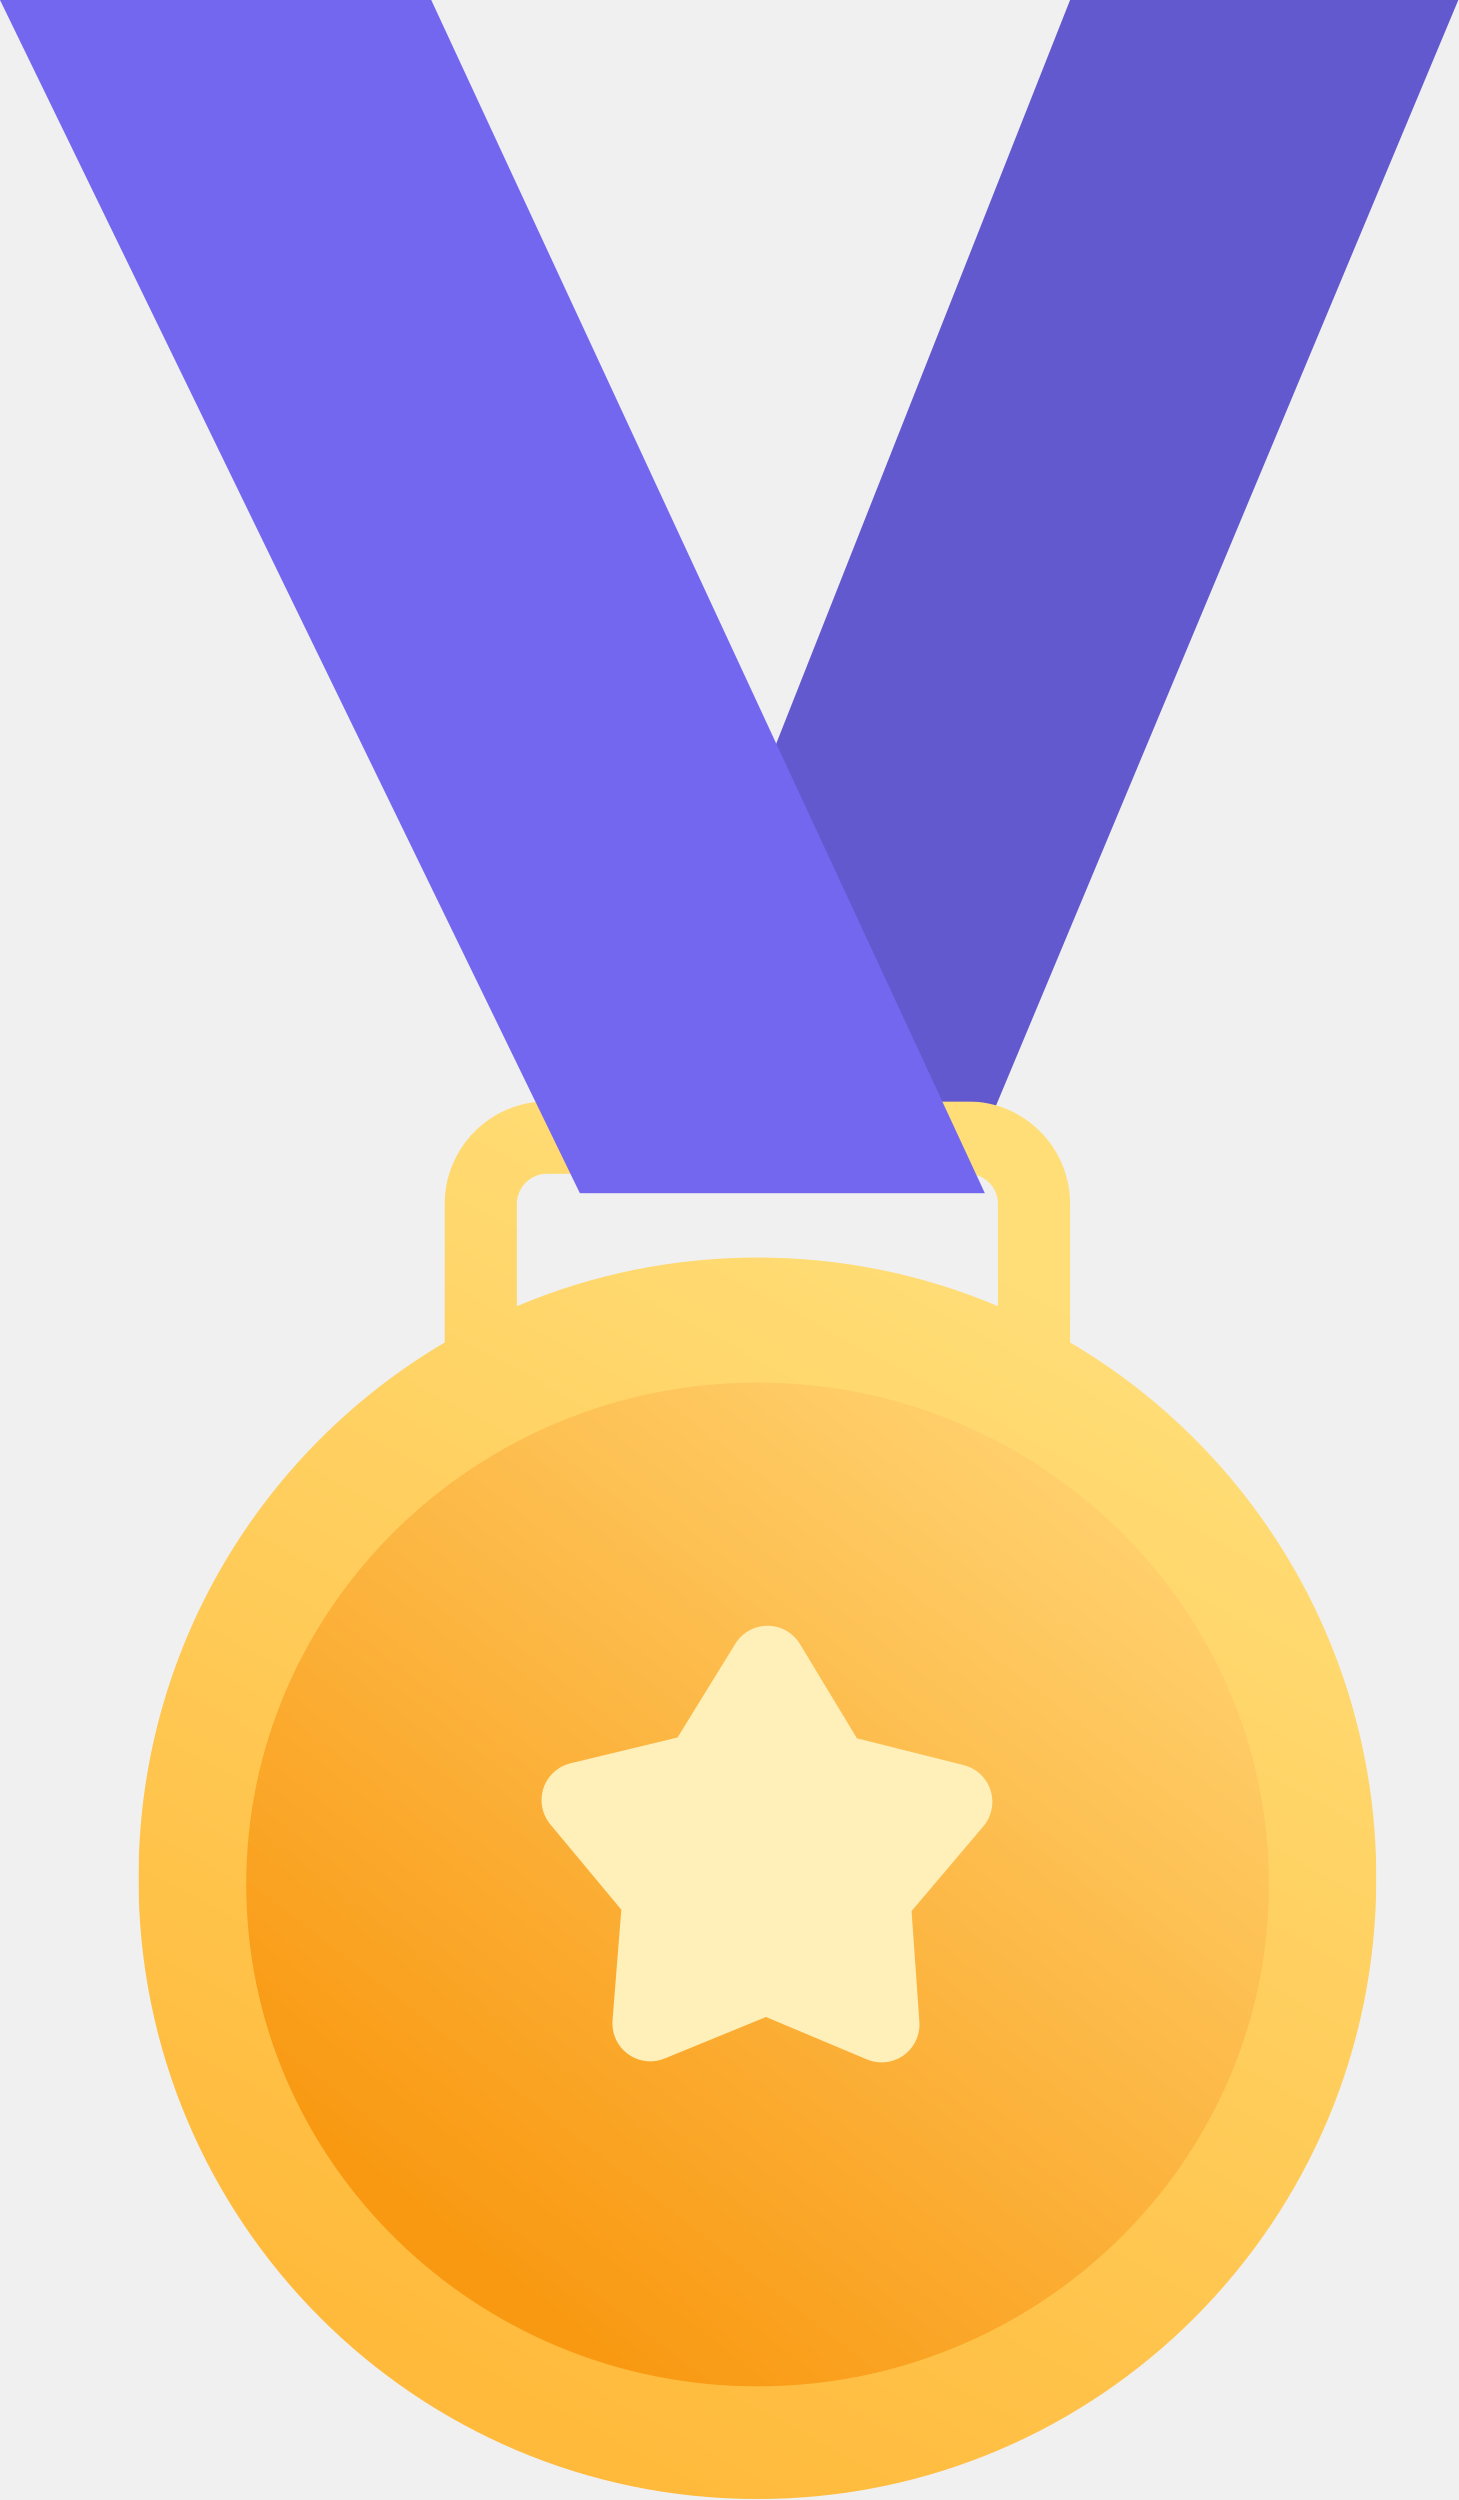
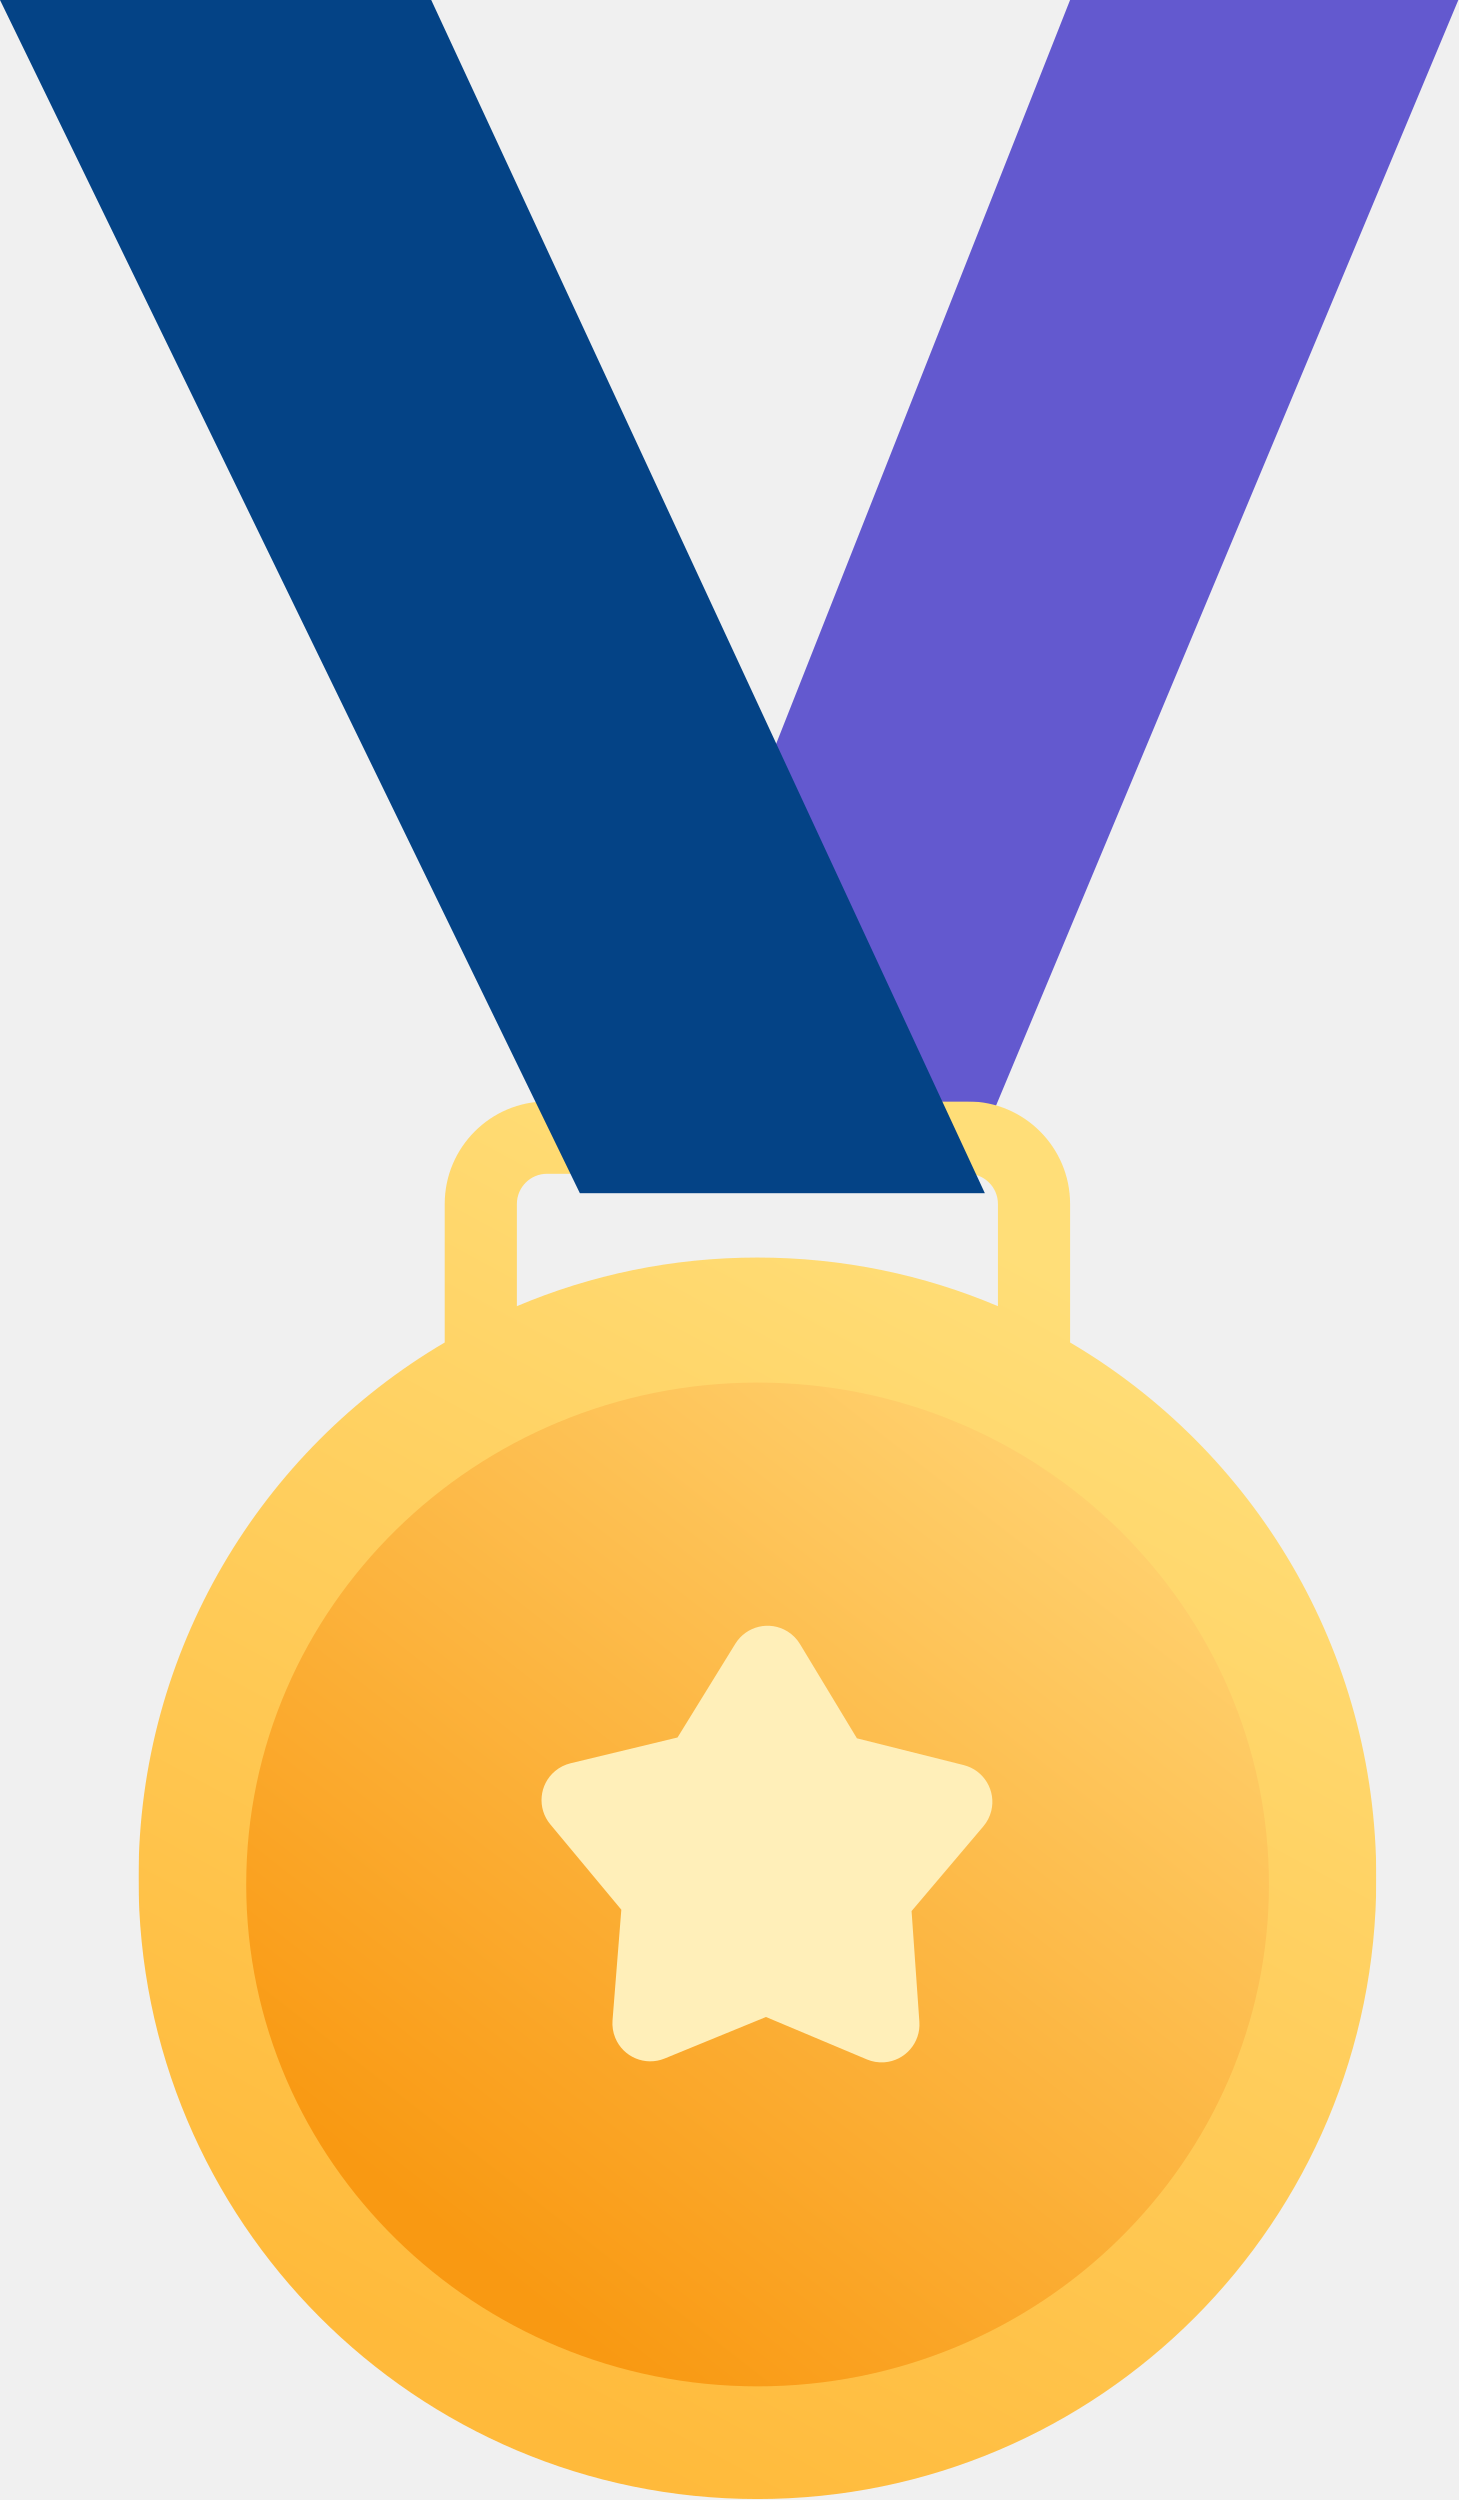
<svg xmlns="http://www.w3.org/2000/svg" xmlns:xlink="http://www.w3.org/1999/xlink" width="77px" height="132px" viewBox="0 0 77 132" version="1.1">
  <defs>
    <polygon id="path-1" points="0.312 0.155 65.67 0.155 65.67 73.949 0.312 73.949" />
    <linearGradient x1="74.194%" y1="12.412%" x2="34.456%" y2="95.336%" id="linearGradient-3">
      <stop stop-color="#FFDE78" offset="0%" />
      <stop stop-color="#FFBA3B" offset="100%" />
    </linearGradient>
    <linearGradient x1="84.444%" y1="12.871%" x2="24.603%" y2="88.537%" id="linearGradient-4">
      <stop stop-color="#FFD06D" offset="0%" />
      <stop stop-color="#F99912" offset="100%" />
    </linearGradient>
  </defs>
  <g id="⚙️-Symbols" stroke="none" stroke-width="1" fill="none" fill-rule="evenodd">
    <g id="28)-Widgets/1)-Advanced/Congratulations" transform="translate(-236, 0)">
      <g id="Badge" transform="translate(236, 0)">
        <polygon id="Fill-1" fill="#6359CF" points="56.5 0 32 62 51.075 62 77 0" />
        <g id="Group-4" transform="translate(7, 58)">
          <mask id="mask-2" fill="white">
            <use xlink:href="#path-1" />
          </mask>
          <g id="Clip-3" />
          <path d="M20.291,10.966 L20.291,5.568 C20.291,4.691 21.003,3.976 21.879,3.976 L44.103,3.976 C44.978,3.976 45.691,4.691 45.691,5.568 L45.691,10.966 C41.787,9.312 37.495,8.398 32.991,8.398 C28.487,8.398 24.195,9.312 20.291,10.966 M49.501,12.883 L49.501,5.568 C49.501,2.583 47.079,0.155 44.103,0.155 L21.879,0.155 C18.902,0.155 16.481,2.583 16.481,5.568 L16.481,12.883 C6.808,18.574 0.312,29.113 0.312,41.174 C0.312,59.275 14.943,73.949 32.991,73.949 C51.039,73.949 65.67,59.275 65.67,41.174 C65.67,29.113 59.175,18.574 49.501,12.883" id="Fill-2" fill="url(#linearGradient-3)" mask="url(#mask-2)" />
        </g>
        <path d="M40,126 C25.111,126 13,114.113 13,99.5 C13,84.887 25.111,73 40,73 C54.888,73 67,84.887 67,99.5 C67,114.113 54.888,126 40,126" id="Fill-5" fill="url(#linearGradient-4)" />
        <path d="M45.772,108.738 L40.443,106.497 L40.443,106.497 L35.094,108.689 C34.072,109.108 32.903,108.619 32.485,107.597 C32.366,107.307 32.317,106.993 32.341,106.68 L32.806,100.833 L32.806,100.833 L29.055,96.325 C28.349,95.476 28.464,94.214 29.314,93.508 C29.549,93.312 29.826,93.173 30.124,93.101 L35.774,91.739 L35.774,91.739 L38.825,86.79 C39.404,85.85 40.637,85.558 41.577,86.137 C41.848,86.304 42.075,86.533 42.239,86.806 L45.245,91.783 L45.245,91.783 L50.883,93.197 C51.955,93.466 52.605,94.552 52.337,95.624 C52.262,95.921 52.12,96.197 51.922,96.43 L48.131,100.904 L48.131,100.904 L48.543,106.755 C48.62,107.856 47.79,108.812 46.688,108.89 C46.375,108.912 46.061,108.86 45.772,108.738 Z" id="Fill-105" fill="#FFEFB9" />
-         <polygon id="Fill-116" fill="#7367F0" points="1.5262791e-13 0 22.769 0 52 63 30.617 63" />
+         <polygon id="Fill-116" fill="#044386" points="1.5262791e-13 0 22.769 0 52 63 30.617 63" />
      </g>
    </g>
  </g>
</svg>
